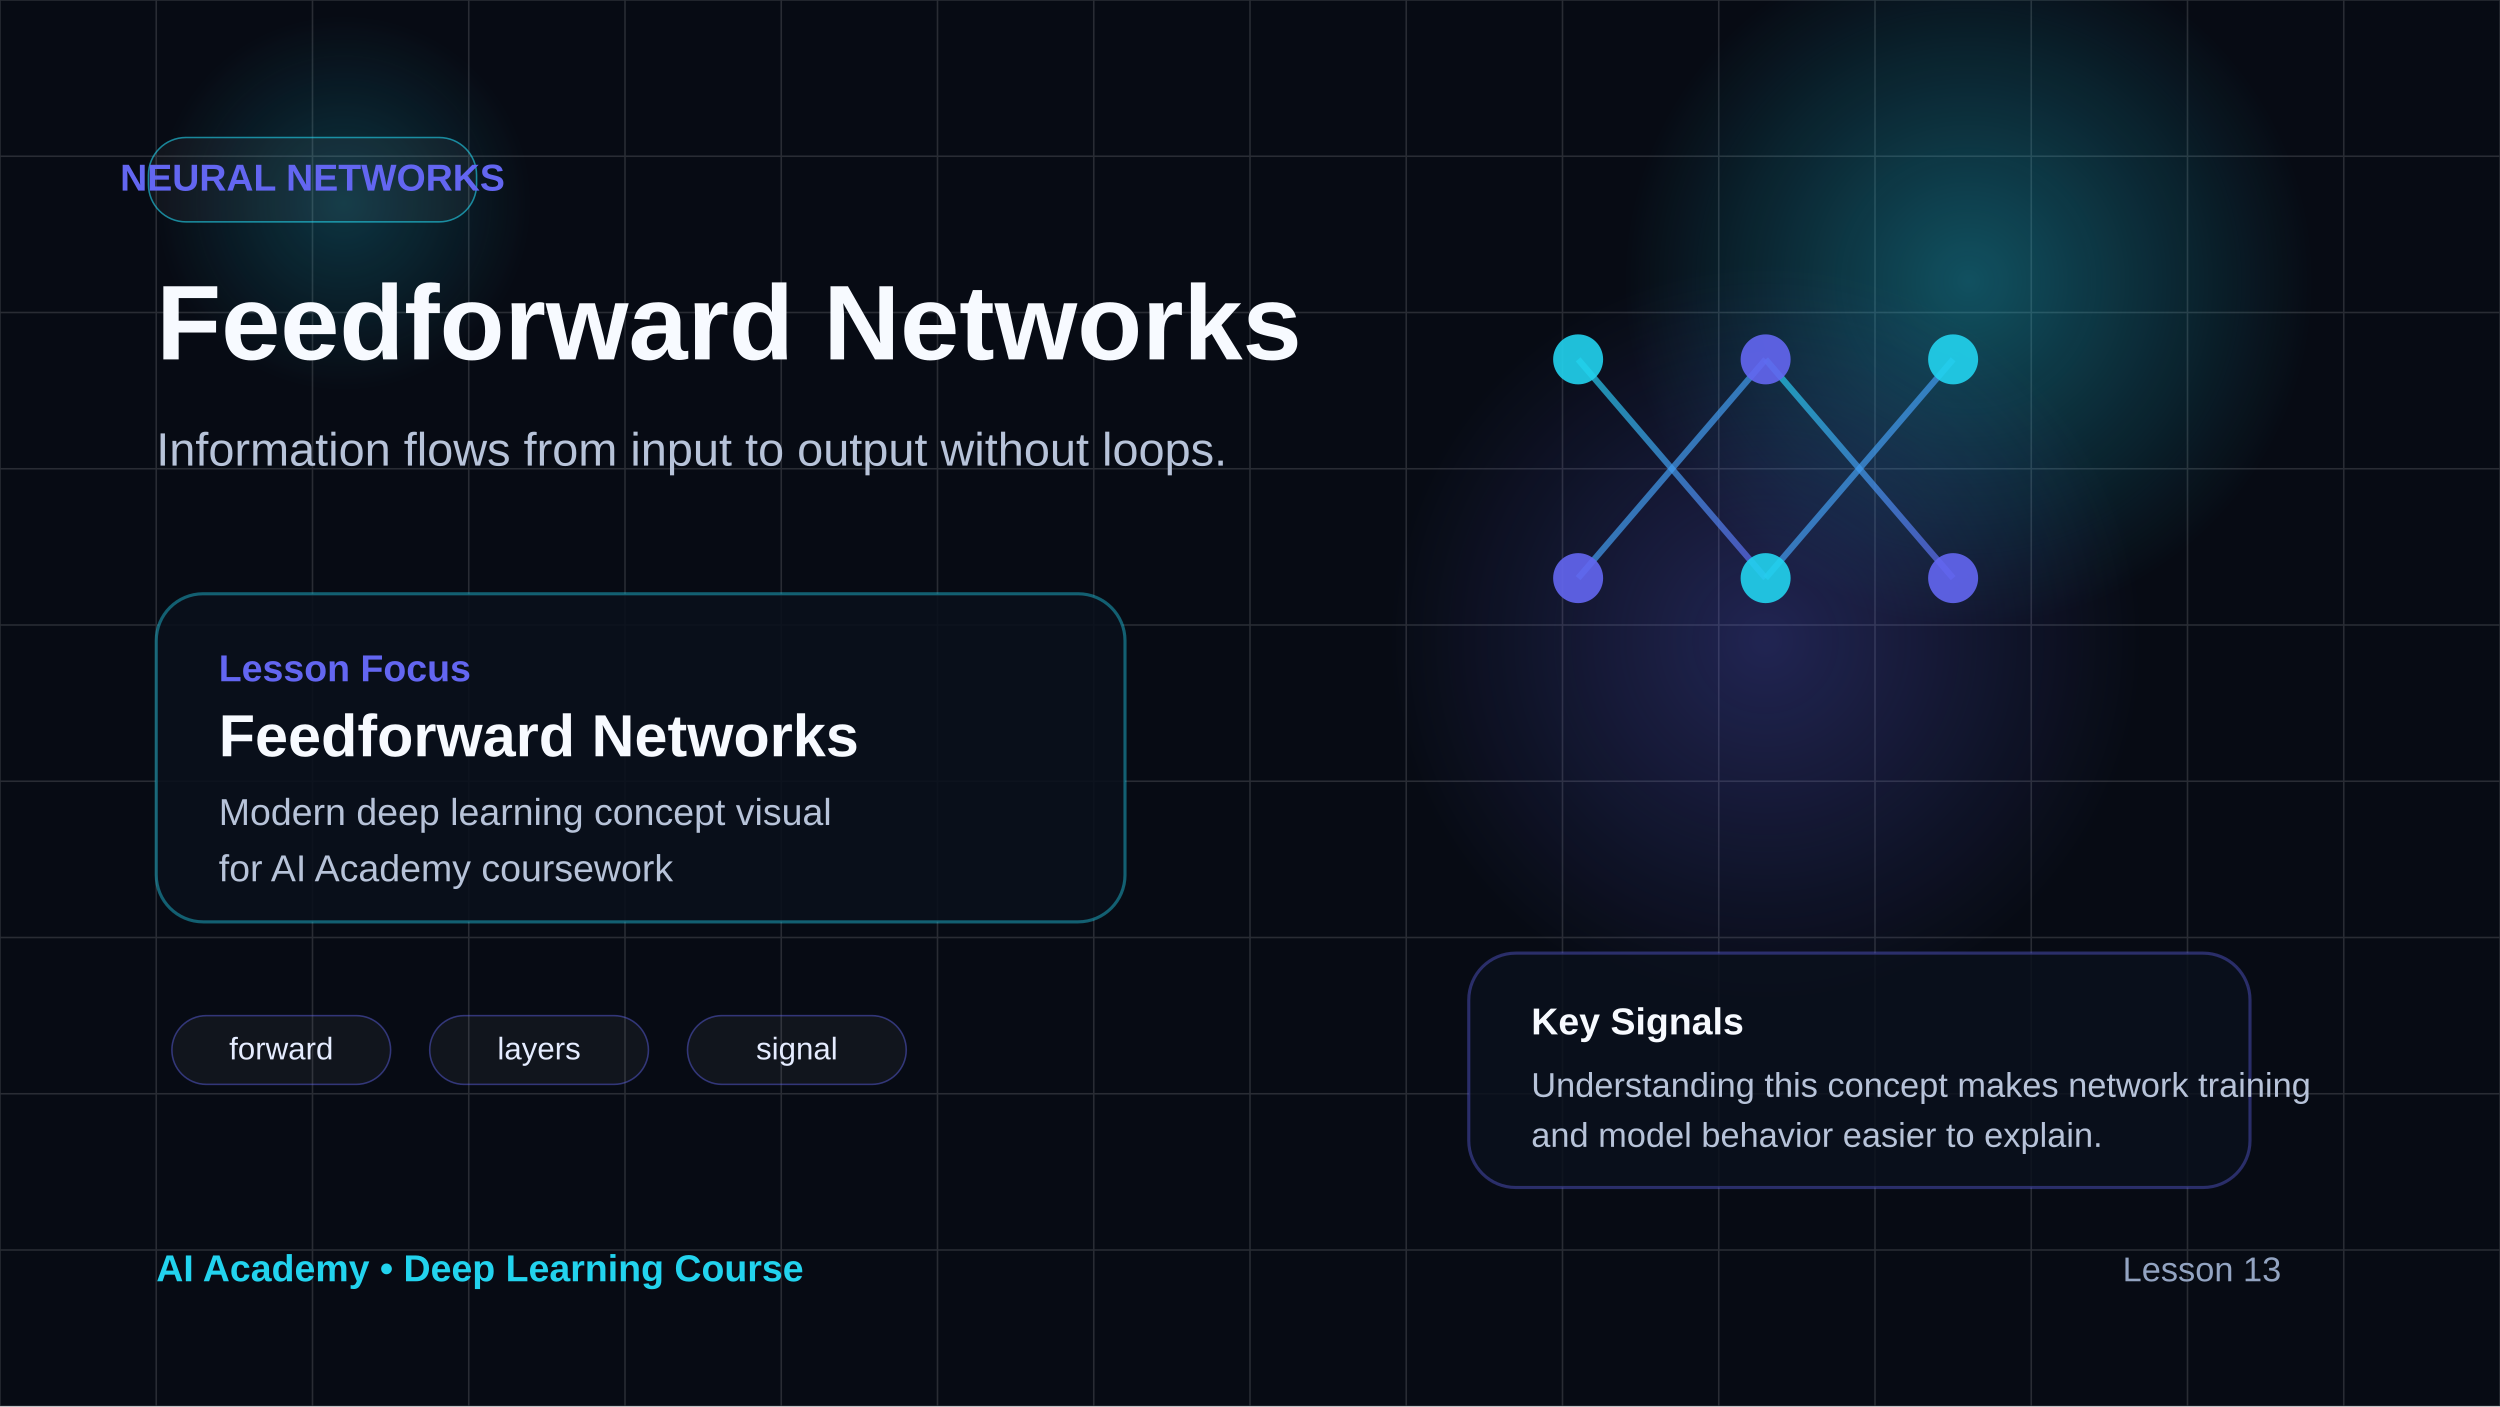
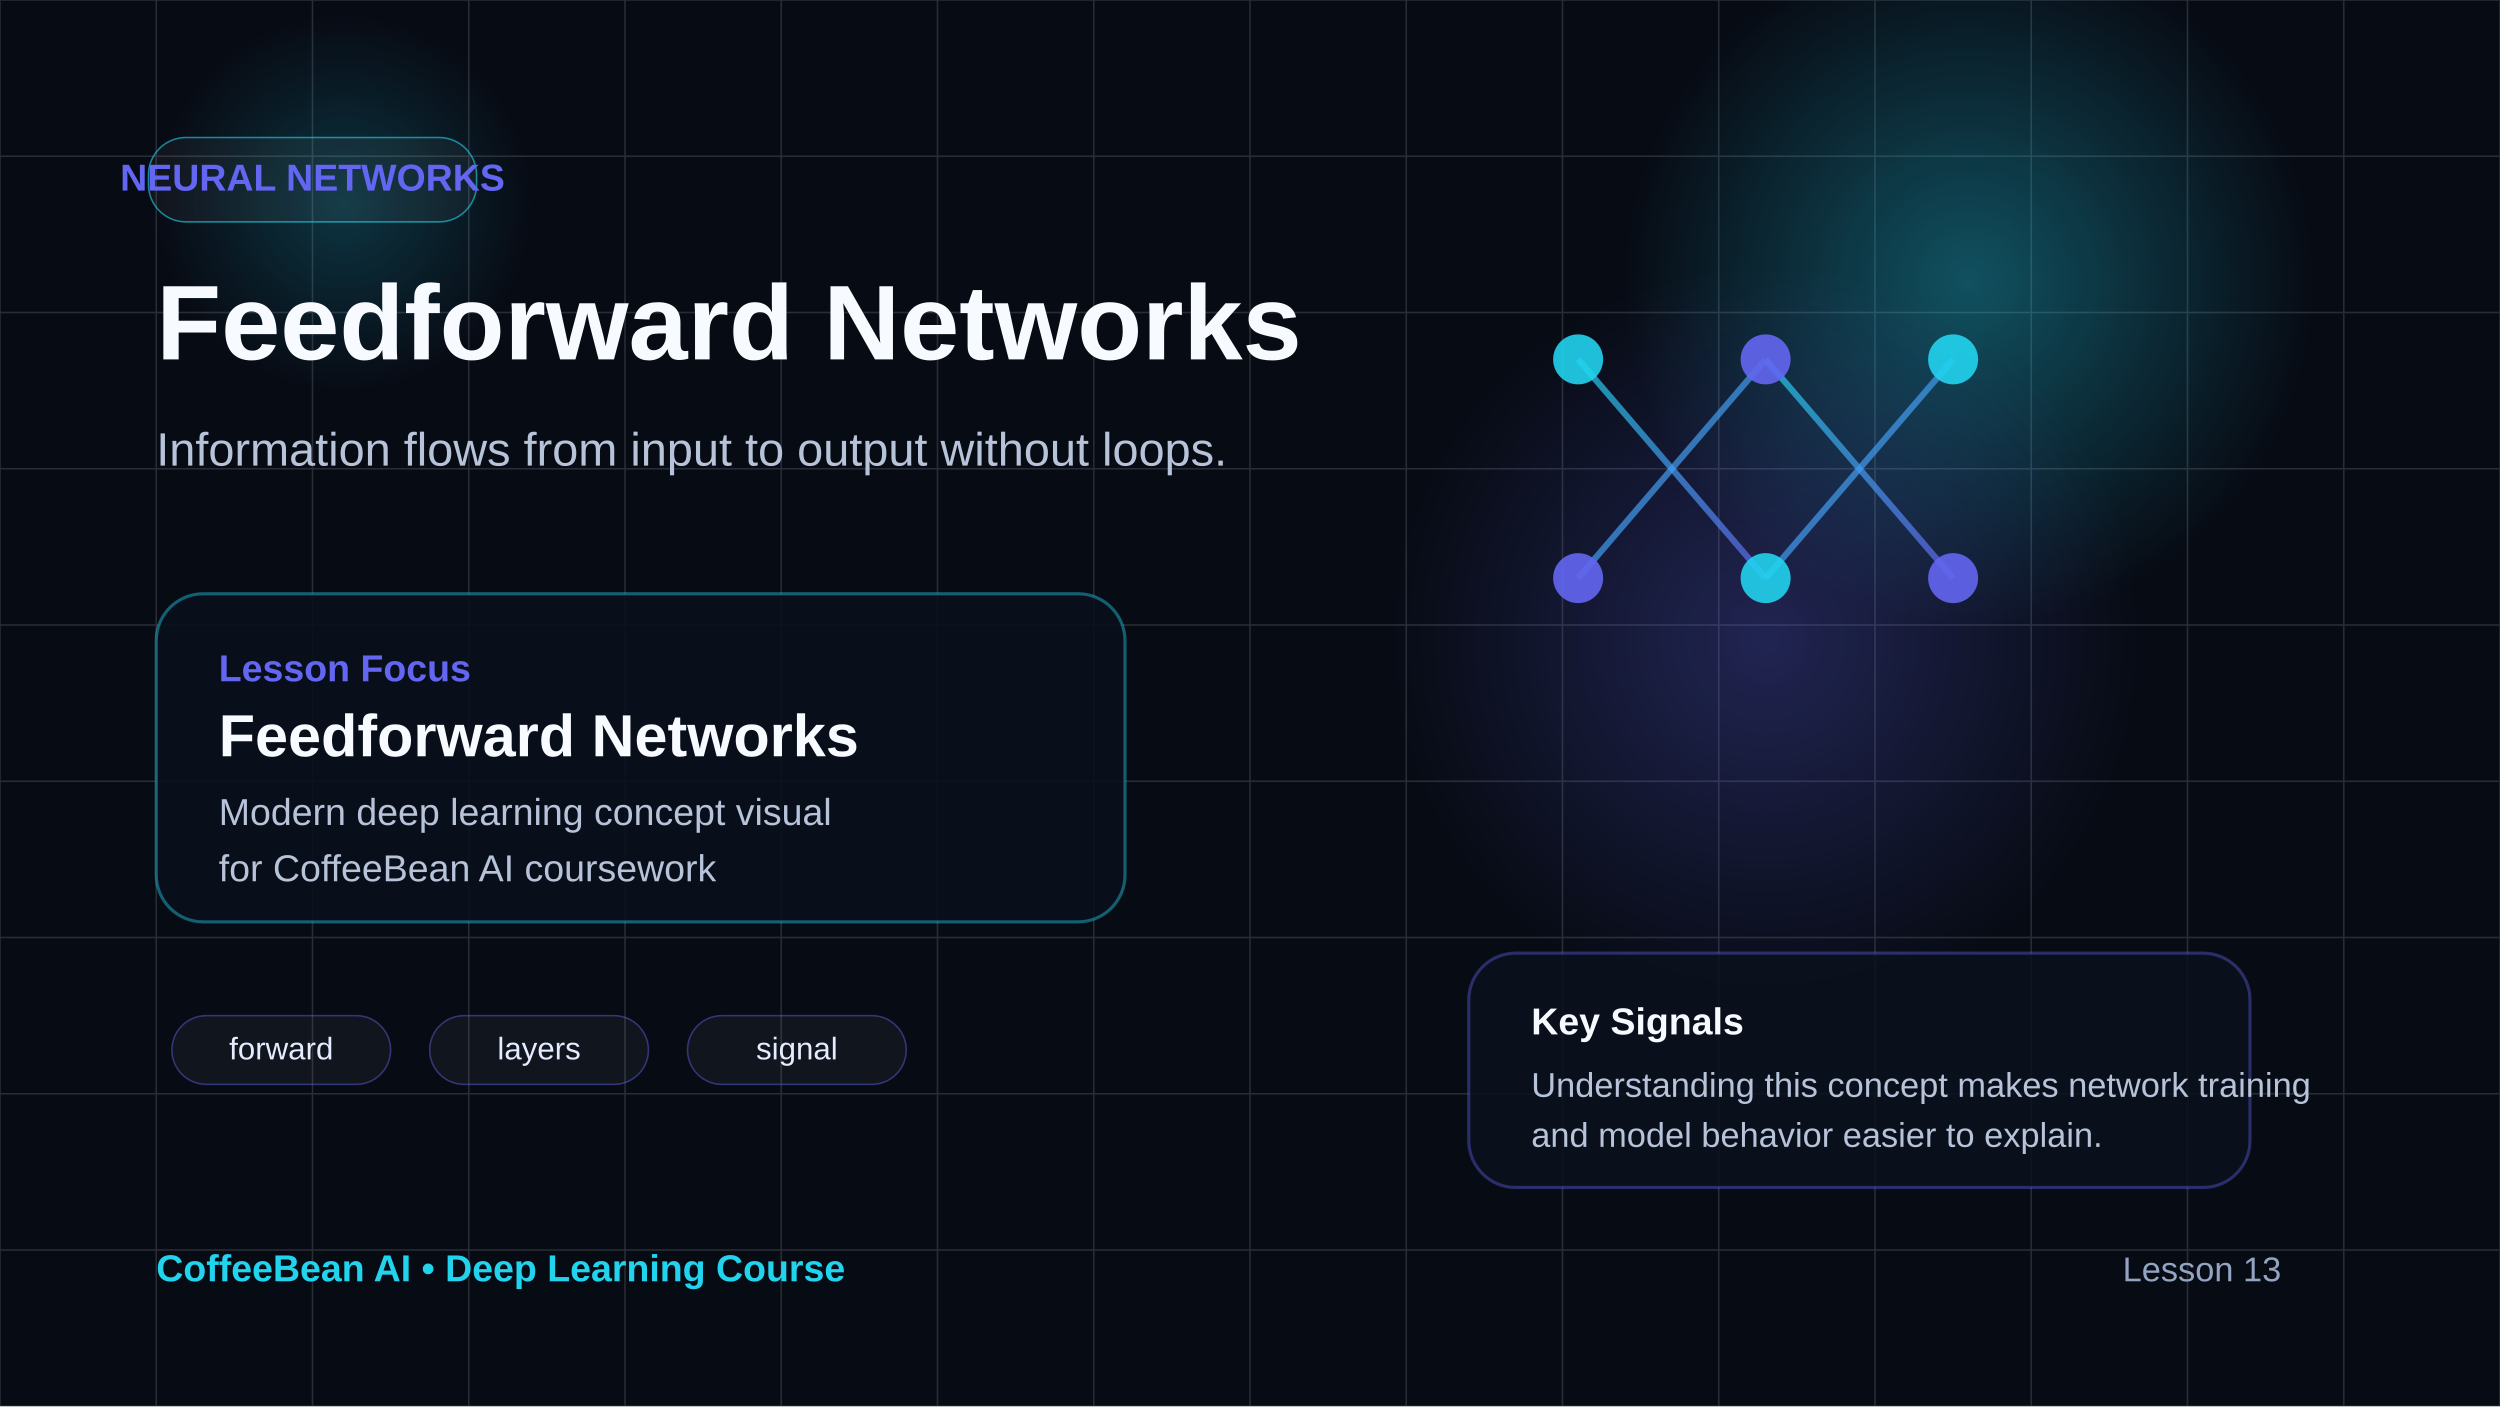
<svg xmlns="http://www.w3.org/2000/svg" width="1600" height="900" viewBox="0 0 1600 900" role="img" aria-labelledby="title desc">
  <defs>
    <linearGradient id="grad" x1="0%" y1="0%" x2="100%" y2="100%">
      <stop offset="0%" stop-color="#22d3ee" />
      <stop offset="100%" stop-color="#6366f1" />
    </linearGradient>
    <radialGradient id="glowA" cx="50%" cy="50%" r="50%">
      <stop offset="0%" stop-color="#22d3ee" stop-opacity="0.35" />
      <stop offset="100%" stop-color="#22d3ee" stop-opacity="0" />
    </radialGradient>
    <radialGradient id="glowB" cx="50%" cy="50%" r="50%">
      <stop offset="0%" stop-color="#6366f1" stop-opacity="0.28" />
      <stop offset="100%" stop-color="#6366f1" stop-opacity="0" />
    </radialGradient>
  </defs>
  <rect width="1600" height="900" fill="#070B14" />
  <rect width="1600" height="900" fill="url(#grid)" opacity="0.04" />
  <g opacity="0.14">
    <line x1="0" y1="0" x2="0" y2="900" stroke="#ffffff" stroke-width="1" />
    <line x1="100" y1="0" x2="100" y2="900" stroke="#ffffff" stroke-width="1" />
    <line x1="200" y1="0" x2="200" y2="900" stroke="#ffffff" stroke-width="1" />
    <line x1="300" y1="0" x2="300" y2="900" stroke="#ffffff" stroke-width="1" />
    <line x1="400" y1="0" x2="400" y2="900" stroke="#ffffff" stroke-width="1" />
    <line x1="500" y1="0" x2="500" y2="900" stroke="#ffffff" stroke-width="1" />
    <line x1="600" y1="0" x2="600" y2="900" stroke="#ffffff" stroke-width="1" />
    <line x1="700" y1="0" x2="700" y2="900" stroke="#ffffff" stroke-width="1" />
    <line x1="800" y1="0" x2="800" y2="900" stroke="#ffffff" stroke-width="1" />
    <line x1="900" y1="0" x2="900" y2="900" stroke="#ffffff" stroke-width="1" />
    <line x1="1000" y1="0" x2="1000" y2="900" stroke="#ffffff" stroke-width="1" />
    <line x1="1100" y1="0" x2="1100" y2="900" stroke="#ffffff" stroke-width="1" />
    <line x1="1200" y1="0" x2="1200" y2="900" stroke="#ffffff" stroke-width="1" />
    <line x1="1300" y1="0" x2="1300" y2="900" stroke="#ffffff" stroke-width="1" />
    <line x1="1400" y1="0" x2="1400" y2="900" stroke="#ffffff" stroke-width="1" />
    <line x1="1500" y1="0" x2="1500" y2="900" stroke="#ffffff" stroke-width="1" />
    <line x1="1600" y1="0" x2="1600" y2="900" stroke="#ffffff" stroke-width="1" />
    <line x1="0" y1="0" x2="1600" y2="0" stroke="#ffffff" stroke-width="1" />
    <line x1="0" y1="100" x2="1600" y2="100" stroke="#ffffff" stroke-width="1" />
    <line x1="0" y1="200" x2="1600" y2="200" stroke="#ffffff" stroke-width="1" />
    <line x1="0" y1="300" x2="1600" y2="300" stroke="#ffffff" stroke-width="1" />
    <line x1="0" y1="400" x2="1600" y2="400" stroke="#ffffff" stroke-width="1" />
    <line x1="0" y1="500" x2="1600" y2="500" stroke="#ffffff" stroke-width="1" />
    <line x1="0" y1="600" x2="1600" y2="600" stroke="#ffffff" stroke-width="1" />
    <line x1="0" y1="700" x2="1600" y2="700" stroke="#ffffff" stroke-width="1" />
    <line x1="0" y1="800" x2="1600" y2="800" stroke="#ffffff" stroke-width="1" />
    <line x1="0" y1="900" x2="1600" y2="900" stroke="#ffffff" stroke-width="1" />
  </g>
  <circle cx="1260" cy="180" r="220" fill="url(#glowA)" />
  <circle cx="1130" cy="410" r="240" fill="url(#glowB)" />
  <circle cx="220" cy="130" r="120" fill="url(#glowA)" opacity="0.6" />
  <g transform="translate(95,88)">
    <rect x="0" y="0" rx="24" ry="24" width="210" height="54" fill="rgba(255,255,255,0.04)" stroke="#22d3ee" stroke-opacity="0.6" />
    <text x="105" y="34" text-anchor="middle" font-size="24" fill="#6366f1" font-family="Arial, Helvetica, sans-serif" font-weight="700">NEURAL NETWORKS</text>
  </g>
  <text x="100" y="230" font-size="68" fill="#F7FAFF" font-family="Arial, Helvetica, sans-serif" font-weight="800">Feedforward Networks</text>
  <text x="100" y="298" font-size="30" fill="#B7C3D9" font-family="Arial, Helvetica, sans-serif">Information flows from input to output without loops.</text>
  <g transform="translate(100,380)">
    <rect x="0" y="0" rx="30" ry="30" width="620" height="210" fill="rgba(10,16,28,0.88)" stroke="#22d3ee" stroke-opacity="0.42" stroke-width="2" />
    <text x="40" y="56" font-size="24" fill="#6366f1" font-family="Arial, Helvetica, sans-serif" font-weight="700">Lesson Focus</text>
    <text x="40" y="104" font-size="38" fill="#F7FAFF" font-family="Arial, Helvetica, sans-serif" font-weight="700">Feedforward Networks</text>
    <text x="40" y="148" font-size="24" fill="#B7C3D9" font-family="Arial, Helvetica, sans-serif">Modern deep learning concept visual</text>
-     <text x="40" y="184" font-size="24" fill="#B7C3D9" font-family="Arial, Helvetica, sans-serif">for AI Academy coursework</text>
+     <text x="40" y="184" font-size="24" fill="#B7C3D9" font-family="Arial, Helvetica, sans-serif">for CoffeeBean AI coursework</text>
  </g>
  <g>
    <line x1="1010" y1="230" x2="1130" y2="230" stroke="url(#grad)" stroke-width="4" stroke-opacity="0.7" />
    <line x1="1130" y1="230" x2="1250" y2="230" stroke="url(#grad)" stroke-width="4" stroke-opacity="0.7" />
    <line x1="1010" y1="370" x2="1130" y2="370" stroke="url(#grad)" stroke-width="4" stroke-opacity="0.7" />
    <line x1="1130" y1="370" x2="1250" y2="370" stroke="url(#grad)" stroke-width="4" stroke-opacity="0.7" />
    <line x1="1010" y1="230" x2="1130" y2="370" stroke="url(#grad)" stroke-width="4" stroke-opacity="0.7" />
    <line x1="1130" y1="230" x2="1250" y2="370" stroke="url(#grad)" stroke-width="4" stroke-opacity="0.7" />
    <line x1="1010" y1="370" x2="1130" y2="230" stroke="url(#grad)" stroke-width="4" stroke-opacity="0.7" />
    <line x1="1130" y1="370" x2="1250" y2="230" stroke="url(#grad)" stroke-width="4" stroke-opacity="0.7" />
    <circle cx="1010" cy="230" r="16" fill="#22d3ee" fill-opacity="0.9" />
    <circle cx="1130" cy="230" r="16" fill="#6366f1" fill-opacity="0.9" />
    <circle cx="1250" cy="230" r="16" fill="#22d3ee" fill-opacity="0.9" />
    <circle cx="1010" cy="370" r="16" fill="#6366f1" fill-opacity="0.9" />
    <circle cx="1130" cy="370" r="16" fill="#22d3ee" fill-opacity="0.9" />
    <circle cx="1250" cy="370" r="16" fill="#6366f1" fill-opacity="0.9" />
  </g>
  <g transform="translate(940,610)">
    <rect x="0" y="0" rx="30" ry="30" width="500" height="150" fill="rgba(10,16,28,0.82)" stroke="#6366f1" stroke-opacity="0.38" stroke-width="2" />
    <text x="40" y="52" font-size="24" fill="#F7FAFF" font-family="Arial, Helvetica, sans-serif" font-weight="700">Key Signals</text>
    <text x="40" y="92" font-size="22" fill="#B7C3D9" font-family="Arial, Helvetica, sans-serif">Understanding this concept makes network training</text>
    <text x="40" y="124" font-size="22" fill="#B7C3D9" font-family="Arial, Helvetica, sans-serif">and model behavior easier to explain.</text>
  </g>
  <g transform="translate(110,650)">
    <rect x="0" y="0" rx="22" ry="22" width="140" height="44" fill="rgba(255,255,255,0.04)" stroke="#6366f1" stroke-opacity="0.45" />
    <text x="70" y="28" text-anchor="middle" font-size="20" fill="#E5ECFF" font-family="Arial, Helvetica, sans-serif">forward</text>
  </g>
  <g transform="translate(275,650)">
    <rect x="0" y="0" rx="22" ry="22" width="140" height="44" fill="rgba(255,255,255,0.04)" stroke="#6366f1" stroke-opacity="0.45" />
    <text x="70" y="28" text-anchor="middle" font-size="20" fill="#E5ECFF" font-family="Arial, Helvetica, sans-serif">layers</text>
  </g>
  <g transform="translate(440,650)">
    <rect x="0" y="0" rx="22" ry="22" width="140" height="44" fill="rgba(255,255,255,0.04)" stroke="#6366f1" stroke-opacity="0.45" />
    <text x="70" y="28" text-anchor="middle" font-size="20" fill="#E5ECFF" font-family="Arial, Helvetica, sans-serif">signal</text>
  </g>
-   <text x="100" y="820" font-size="24" fill="#22d3ee" font-family="Arial, Helvetica, sans-serif" font-weight="700">AI Academy • Deep Learning Course</text>
+   <text x="100" y="820" font-size="24" fill="#22d3ee" font-family="Arial, Helvetica, sans-serif" font-weight="700">CoffeeBean AI • Deep Learning Course</text>
  <text x="1460" y="820" text-anchor="end" font-size="22" fill="#93A4C2" font-family="Arial, Helvetica, sans-serif">Lesson 13</text>
</svg>
